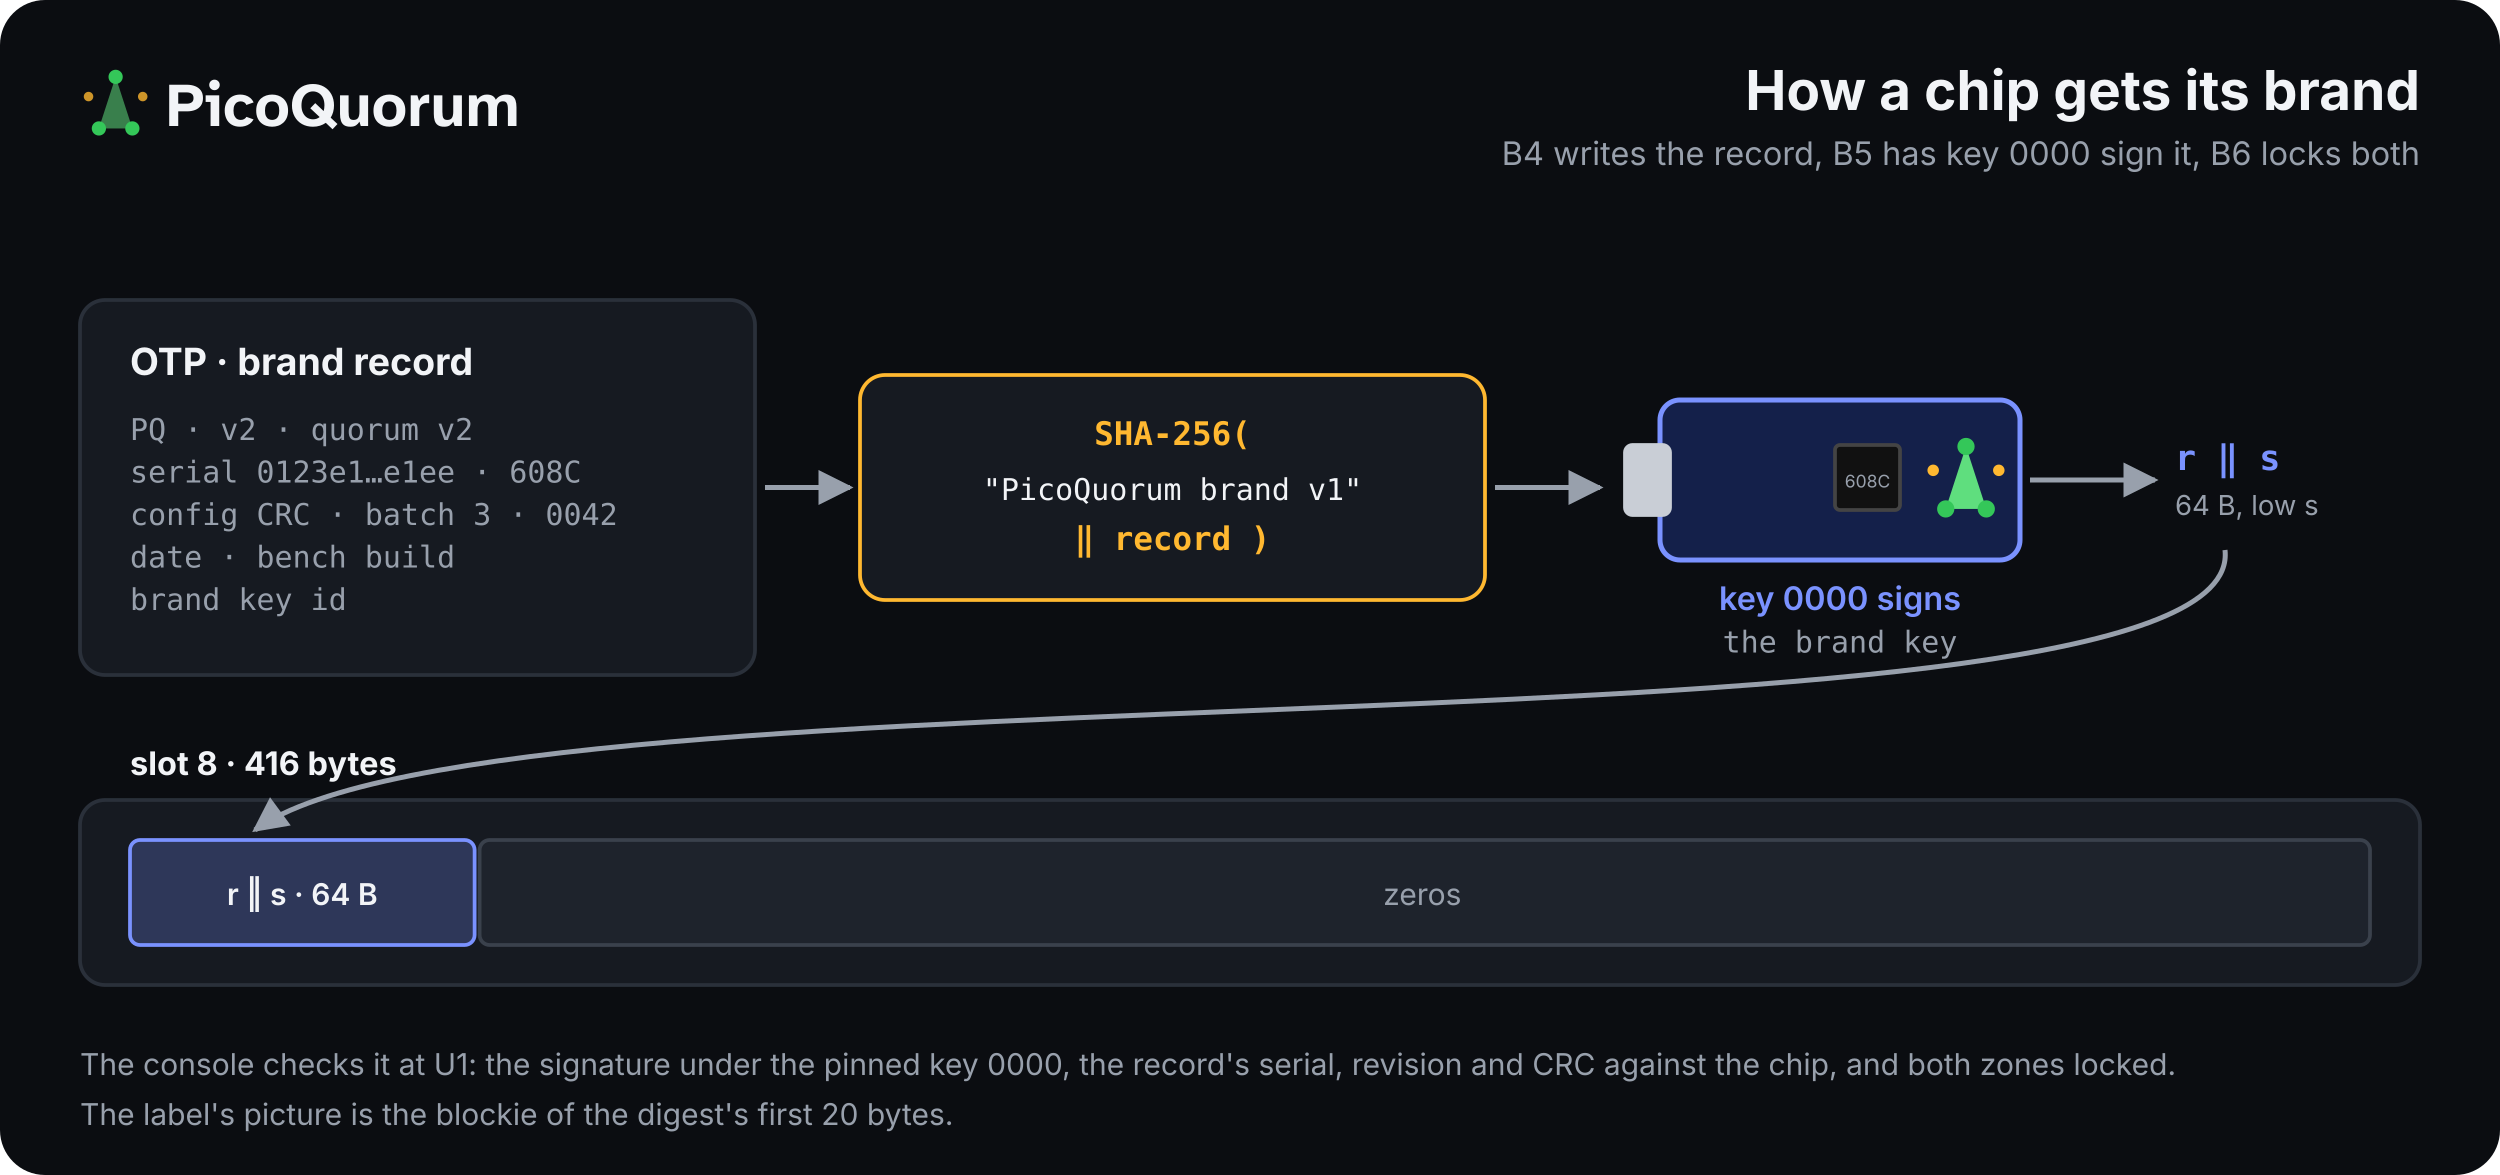
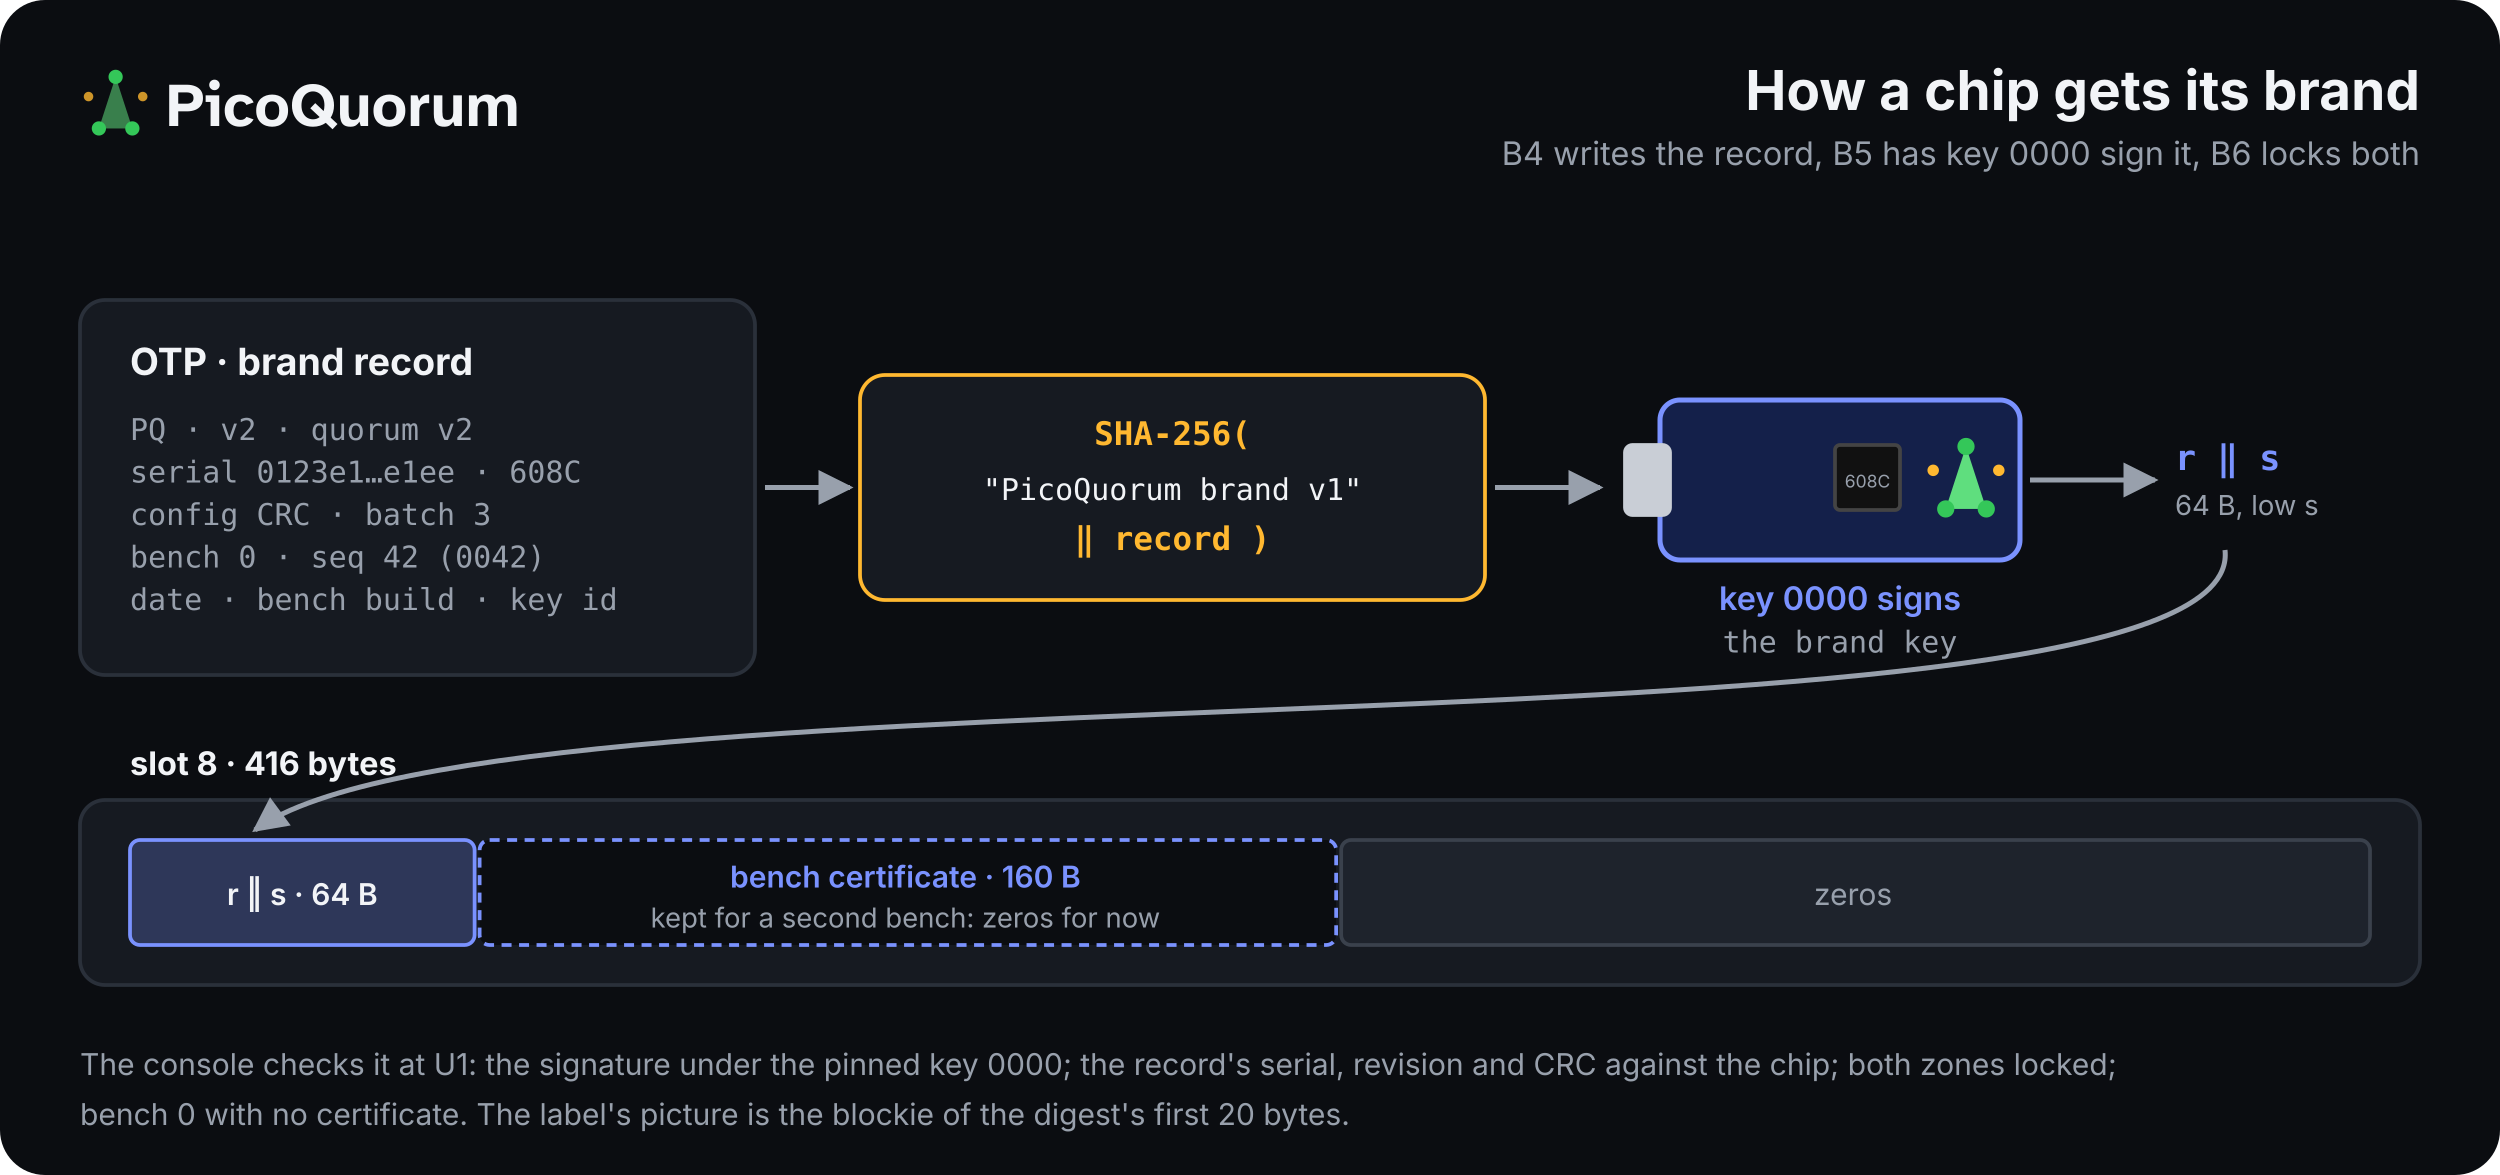
<svg xmlns="http://www.w3.org/2000/svg" viewBox="0 0 1000 470" width="1000" height="470">
  <defs>
    <marker id="a" viewBox="0 0 10 10" refX="9" refY="5" markerWidth="7" markerHeight="7" orient="auto">
      <path d="M0 0 L10 5 L0 10 z" fill="#98A0AC" />
    </marker>
  </defs>
  <rect width="1000" height="470" rx="18" fill="#0B0D11" />
  <g transform="translate(32,26) scale(0.95)">
    <polygon points="15.00,5.00 22.05,26.71 7.95,26.71" fill="#397F4C" />
    <circle cx="15.00" cy="5.00" r="3.00" fill="#34C759" />
    <circle cx="26.41" cy="13.29" r="2.00" fill="#CE9529" />
    <circle cx="22.05" cy="26.71" r="3.00" fill="#34C759" />
    <circle cx="7.95" cy="26.71" r="3.00" fill="#34C759" />
    <circle cx="3.59" cy="13.29" r="2.00" fill="#CE9529" />
    <path transform="translate(36 25.68)" fill="#F2F4F7" d="M1.56 0V-17.37H9.02Q10.89 -17.37 12.43 -16.78Q13.96 -16.2 14.87 -14.96Q15.78 -13.73 15.78 -11.75Q15.78 -9.8 14.87 -8.55Q13.96 -7.31 12.43 -6.73Q10.89 -6.16 9.02 -6.16H5.36V0ZM5.36 -9.39H8.94Q10.17 -9.39 10.98 -9.92Q11.8 -10.45 11.8 -11.75Q11.8 -13.05 10.98 -13.6Q10.17 -14.14 8.94 -14.14H5.36ZM18.98 0V-10.14H16.9V-12.9H22.62V0ZM20.62 -15.08Q19.71 -15.08 19.06 -15.73Q18.41 -16.38 18.41 -17.29Q18.41 -18.23 19.06 -18.86Q19.71 -19.5 20.62 -19.5Q21.55 -19.5 22.19 -18.86Q22.83 -18.23 22.83 -17.29Q22.83 -16.38 22.18 -15.73Q21.53 -15.08 20.62 -15.08ZM31.41 0.31Q29.33 0.31 27.88 -0.55Q26.44 -1.4 25.69 -2.95Q24.93 -4.5 24.93 -6.5Q24.93 -8.5 25.75 -10.02Q26.57 -11.54 28.04 -12.39Q29.51 -13.23 31.46 -13.23Q32.58 -13.23 33.66 -12.91Q34.74 -12.58 35.63 -11.86Q36.53 -11.13 37.1 -9.93L34.03 -8.84Q33.72 -9.65 33.07 -10.01Q32.42 -10.37 31.62 -10.37Q30.86 -10.37 30.17 -10Q29.48 -9.62 29.05 -8.76Q28.63 -7.9 28.63 -6.47Q28.63 -5.04 29.07 -4.17Q29.51 -3.3 30.19 -2.92Q30.86 -2.55 31.62 -2.55Q32.5 -2.55 33.11 -2.9Q33.72 -3.25 34.09 -3.85L37.08 -2.76Q36.45 -1.66 35.53 -0.97Q34.61 -0.29 33.54 0.01Q32.47 0.31 31.41 0.31ZM44.9 0.31Q43.58 0.31 42.38 -0.09Q41.18 -0.49 40.23 -1.33Q39.29 -2.16 38.74 -3.43Q38.19 -4.71 38.19 -6.45Q38.19 -8.22 38.74 -9.49Q39.29 -10.76 40.23 -11.6Q41.18 -12.43 42.38 -12.83Q43.58 -13.23 44.9 -13.23Q46.2 -13.23 47.4 -12.83Q48.59 -12.43 49.54 -11.6Q50.49 -10.76 51.05 -9.49Q51.61 -8.22 51.61 -6.45Q51.61 -4.71 51.05 -3.43Q50.49 -2.16 49.54 -1.33Q48.59 -0.49 47.4 -0.09Q46.2 0.31 44.9 0.31ZM44.9 -2.55Q45.71 -2.55 46.4 -2.92Q47.09 -3.3 47.49 -4.16Q47.89 -5.02 47.89 -6.45Q47.89 -7.9 47.49 -8.76Q47.09 -9.62 46.4 -10Q45.71 -10.37 44.9 -10.37Q44.07 -10.37 43.39 -10Q42.72 -9.62 42.3 -8.76Q41.89 -7.9 41.89 -6.45Q41.89 -5.02 42.3 -4.16Q42.72 -3.3 43.39 -2.92Q44.07 -2.55 44.9 -2.55ZM62.09 0.31Q59.46 0.31 57.47 -0.82Q55.48 -1.95 54.37 -3.98Q53.25 -6.01 53.25 -8.68Q53.25 -11.36 54.37 -13.39Q55.48 -15.42 57.47 -16.55Q59.46 -17.68 62.09 -17.68Q64.71 -17.68 66.7 -16.55Q68.69 -15.42 69.82 -13.39Q70.95 -11.36 70.95 -8.68Q70.95 -7.18 70.59 -5.88Q70.23 -4.58 69.55 -3.51L72.41 -0.83L70.33 1.38L67.5 -1.33Q66.38 -0.55 65.03 -0.12Q63.67 0.31 62.09 0.31ZM62.09 -2.81Q62.87 -2.81 63.6 -3.04Q64.32 -3.28 64.9 -3.77L60.97 -7.46L63.05 -9.62L66.59 -6.27Q66.74 -6.81 66.83 -7.41Q66.92 -8.01 66.92 -8.68Q66.92 -10.61 66.27 -11.91Q65.62 -13.21 64.52 -13.88Q63.41 -14.56 62.09 -14.56Q60.79 -14.56 59.68 -13.88Q58.58 -13.21 57.92 -11.91Q57.25 -10.61 57.25 -8.68Q57.25 -6.76 57.92 -5.46Q58.58 -4.16 59.68 -3.48Q60.79 -2.81 62.09 -2.81ZM77.87 0.31Q76.21 0.31 75.24 -0.32Q74.28 -0.96 73.88 -2.17Q73.48 -3.38 73.48 -5.07V-12.9H77.09V-5.98Q77.09 -5.07 77.19 -4.26Q77.3 -3.46 77.75 -3Q78.21 -2.55 79.2 -2.55Q80.5 -2.55 81.08 -3.38Q81.67 -4.21 81.67 -6.06V-12.9H85.31V0H82.21L81.67 -1.82Q81.09 -0.88 80.24 -0.29Q79.38 0.31 77.87 0.31ZM94.28 0.31Q92.95 0.31 91.75 -0.09Q90.56 -0.49 89.61 -1.33Q88.66 -2.16 88.11 -3.43Q87.57 -4.71 87.57 -6.45Q87.57 -8.22 88.11 -9.49Q88.66 -10.76 89.61 -11.6Q90.56 -12.43 91.75 -12.83Q92.95 -13.23 94.28 -13.23Q95.58 -13.23 96.77 -12.83Q97.97 -12.43 98.92 -11.6Q99.87 -10.76 100.42 -9.49Q100.98 -8.22 100.98 -6.45Q100.98 -4.71 100.42 -3.43Q99.87 -2.16 98.92 -1.33Q97.97 -0.49 96.77 -0.09Q95.58 0.31 94.28 0.31ZM94.28 -2.55Q95.08 -2.55 95.77 -2.92Q96.46 -3.3 96.86 -4.16Q97.27 -5.02 97.27 -6.45Q97.27 -7.9 96.86 -8.76Q96.46 -9.62 95.77 -10Q95.08 -10.37 94.28 -10.37Q93.44 -10.37 92.77 -10Q92.09 -9.62 91.68 -8.76Q91.26 -7.9 91.26 -6.45Q91.26 -5.02 91.68 -4.16Q92.09 -3.3 92.77 -2.92Q93.44 -2.55 94.28 -2.55ZM103.25 0V-12.9H106.05L106.76 -10.53Q107.2 -11.52 107.8 -12.13Q108.39 -12.74 109.2 -13Q110.01 -13.26 111.02 -13.23V-9.59Q109.59 -9.75 108.68 -9.44Q107.77 -9.13 107.31 -8.36Q106.86 -7.59 106.86 -6.32V0ZM117.36 0.31Q115.7 0.31 114.74 -0.32Q113.78 -0.96 113.37 -2.17Q112.97 -3.38 112.97 -5.07V-12.9H116.58V-5.98Q116.58 -5.07 116.69 -4.26Q116.79 -3.46 117.25 -3Q117.7 -2.55 118.69 -2.55Q119.99 -2.55 120.57 -3.38Q121.16 -4.21 121.16 -6.06V-12.9H124.8V0H121.71L121.16 -1.82Q120.59 -0.88 119.73 -0.29Q118.87 0.31 117.36 0.31ZM127.76 0V-12.9H130.86L131.38 -11.13Q131.66 -11.65 132.21 -12.12Q132.76 -12.58 133.54 -12.91Q134.32 -13.23 135.28 -13.23Q136.79 -13.23 137.71 -12.68Q138.63 -12.12 139.07 -11.05Q139.83 -12.14 140.97 -12.69Q142.12 -13.23 143.47 -13.23Q145.11 -13.23 146.04 -12.61Q146.98 -11.99 147.38 -10.79Q147.78 -9.59 147.78 -7.9V0H144.17V-6.99Q144.17 -7.9 144.04 -8.68Q143.91 -9.46 143.47 -9.93Q143.03 -10.4 142.01 -10.4Q140.79 -10.4 140.18 -9.5Q139.57 -8.61 139.57 -6.84V0H135.93V-6.99Q135.93 -7.9 135.82 -8.68Q135.72 -9.46 135.28 -9.93Q134.84 -10.4 133.85 -10.4Q133.02 -10.4 132.47 -9.97Q131.92 -9.54 131.65 -8.75Q131.38 -7.96 131.38 -6.79V0Z" />
  </g>
  <text x="968" y="44" font-family="Inter, Helvetica, Arial, sans-serif" font-size="22" font-weight="700" fill="#F2F4F7" text-anchor="end">How a chip gets its brand</text>
  <text x="968" y="66" font-family="Inter, Helvetica, Arial, sans-serif" font-size="13" font-weight="400" fill="#98A0AC" text-anchor="end">B4 writes the record, B5 has key 0000 sign it, B6 locks both</text>
  <rect x="32" y="120" width="270" height="150" rx="10" fill="#161A21" stroke="#2A303A" stroke-width="1.5" />
  <text x="52" y="150" font-family="Inter, Helvetica, Arial, sans-serif" font-size="15" font-weight="700" fill="#F2F4F7" text-anchor="start">OTP · brand record</text>
  <text x="52" y="176" font-family="JetBrains Mono, Menlo, Consolas, monospace" font-size="12" font-weight="400" fill="#98A0AC" text-anchor="start">PQ · v2 · quorum v2</text>
  <text x="52" y="193" font-family="JetBrains Mono, Menlo, Consolas, monospace" font-size="12" font-weight="400" fill="#98A0AC" text-anchor="start">serial 0123e1…e1ee · 608C</text>
-   <text x="52" y="210" font-family="JetBrains Mono, Menlo, Consolas, monospace" font-size="12" font-weight="400" fill="#98A0AC" text-anchor="start">config CRC · batch 3 · 0042</text>
-   <text x="52" y="227" font-family="JetBrains Mono, Menlo, Consolas, monospace" font-size="12" font-weight="400" fill="#98A0AC" text-anchor="start">date · bench build</text>
-   <text x="52" y="244" font-family="JetBrains Mono, Menlo, Consolas, monospace" font-size="12" font-weight="400" fill="#98A0AC" text-anchor="start">brand key id</text>
+   <text x="52" y="210" font-family="JetBrains Mono, Menlo, Consolas, monospace" font-size="12" font-weight="400" fill="#98A0AC" text-anchor="start">config CRC · batch 3</text>
+   <text x="52" y="227" font-family="JetBrains Mono, Menlo, Consolas, monospace" font-size="12" font-weight="400" fill="#98A0AC" text-anchor="start">bench 0 · seq 42 (0042)</text>
+   <text x="52" y="244" font-family="JetBrains Mono, Menlo, Consolas, monospace" font-size="12" font-weight="400" fill="#98A0AC" text-anchor="start">date · bench build · key id</text>
  <line x1="306" y1="195" x2="340" y2="195" stroke="#98A0AC" stroke-width="2" marker-end="url(#a)" />
  <rect x="344" y="150" width="250" height="90" rx="10" fill="#161A21" stroke="#FFB830" stroke-width="1.5" />
  <text x="469" y="178" font-family="JetBrains Mono, Menlo, Consolas, monospace" font-size="13" font-weight="600" fill="#FFB830" text-anchor="middle">SHA-256(</text>
  <text x="469" y="200" font-family="JetBrains Mono, Menlo, Consolas, monospace" font-size="12" font-weight="400" fill="#F2F4F7" text-anchor="middle">"PicoQuorum brand v1"</text>
  <text x="469" y="220" font-family="JetBrains Mono, Menlo, Consolas, monospace" font-size="13" font-weight="600" fill="#FFB830" text-anchor="middle">‖ record )</text>
  <line x1="598" y1="195" x2="640" y2="195" stroke="#98A0AC" stroke-width="2" marker-end="url(#a)" />
  <rect x="664" y="160" width="144" height="64" rx="8" fill="#14204A" stroke="#7A92FF" stroke-width="2" />
  <rect x="650" y="178" width="18" height="28" rx="3" fill="#C9CED6" stroke="#C9CED6" stroke-width="1.5" />
  <rect x="734" y="178" width="26" height="26" rx="2" fill="#111" stroke="#444" stroke-width="1.5" />
  <text x="747" y="195" font-family="Inter, Helvetica, Arial, sans-serif" font-size="7" font-weight="400" fill="#98A0AC" text-anchor="middle">608C</text>
  <g transform="translate(768,174) scale(1.15)">
    <polygon points="16,4 23.05,25.71 8.95,25.71" fill="#5FDE7E" />
    <circle cx="16" cy="4" r="3" fill="#34C759" />
    <circle cx="27.41" cy="12.29" r="2" fill="#FFB830" />
    <circle cx="23.05" cy="25.71" r="3" fill="#34C759" />
    <circle cx="8.95" cy="25.71" r="3" fill="#34C759" />
    <circle cx="4.59" cy="12.29" r="2" fill="#FFB830" />
  </g>
  <text x="736" y="244" font-family="Inter, Helvetica, Arial, sans-serif" font-size="13" font-weight="600" fill="#7A92FF" text-anchor="middle">key 0000 signs</text>
  <text x="736" y="261" font-family="JetBrains Mono, Menlo, Consolas, monospace" font-size="12" font-weight="400" fill="#98A0AC" text-anchor="middle">the brand key</text>
  <line x1="812" y1="192" x2="862" y2="192" stroke="#98A0AC" stroke-width="2" marker-end="url(#a)" />
  <text x="870" y="188" font-family="JetBrains Mono, Menlo, Consolas, monospace" font-size="14" font-weight="600" fill="#7A92FF" text-anchor="start">r ‖ s</text>
  <text x="870" y="206" font-family="Inter, Helvetica, Arial, sans-serif" font-size="11" font-weight="400" fill="#98A0AC" text-anchor="start">64 B, low s</text>
  <rect x="32" y="320" width="936" height="74" rx="10" fill="#161A21" stroke="#2A303A" stroke-width="1.5" />
  <text x="52" y="310" font-family="Inter, Helvetica, Arial, sans-serif" font-size="13" font-weight="700" fill="#F2F4F7" text-anchor="start">slot 8 · 416 bytes</text>
  <rect x="52" y="336" width="137.846" height="42" rx="4" fill="#7A92FF40" stroke="#7A92FF" stroke-width="1.5" />
  <text x="120.923" y="362" font-family="Inter, Helvetica, Arial, sans-serif" font-size="12" font-weight="600" fill="#F2F4F7" text-anchor="middle">r ‖ s · 64 B</text>
-   <rect x="191.846" y="336" width="756.154" height="42" rx="4" fill="#3A414C40" stroke="#3A414C" stroke-width="1.5" />
-   <text x="568.923" y="362" font-family="Inter, Helvetica, Arial, sans-serif" font-size="12" font-weight="400" fill="#98A0AC" text-anchor="middle">zeros</text>
+   <rect x="191.846" y="336" width="342.615" height="42" rx="4" fill="#0B0D11" stroke="#7A92FF" stroke-width="1.5" stroke-dasharray="4 3" />
+   <text x="362.154" y="355" font-family="Inter, Helvetica, Arial, sans-serif" font-size="12" font-weight="600" fill="#7A92FF" text-anchor="middle">bench certificate · 160 B</text>
+   <text x="362.154" y="371" font-family="Inter, Helvetica, Arial, sans-serif" font-size="11" font-weight="400" fill="#98A0AC" text-anchor="middle">kept for a second bench: zeros for now</text>
+   <rect x="536.462" y="336" width="411.538" height="42" rx="4" fill="#3A414C40" stroke="#3A414C" stroke-width="1.5" />
+   <text x="741.231" y="362" font-family="Inter, Helvetica, Arial, sans-serif" font-size="12" font-weight="400" fill="#98A0AC" text-anchor="middle">zeros</text>
  <path d="M890 220 C 900 310, 200 260, 102 332" fill="none" stroke="#98A0AC" stroke-width="2" marker-end="url(#a)" />
-   <text x="32" y="430" font-family="Inter, Helvetica, Arial, sans-serif" font-size="12" font-weight="400" fill="#98A0AC" text-anchor="start">The console checks it at U1: the signature under the pinned key 0000, the record's serial, revision and CRC against the chip, and both zones locked.</text>
-   <text x="32" y="450" font-family="Inter, Helvetica, Arial, sans-serif" font-size="12" font-weight="400" fill="#98A0AC" text-anchor="start">The label's picture is the blockie of the digest's first 20 bytes.</text>
+   <text x="32" y="430" font-family="Inter, Helvetica, Arial, sans-serif" font-size="12" font-weight="400" fill="#98A0AC" text-anchor="start">The console checks it at U1: the signature under the pinned key 0000; the record's serial, revision and CRC against the chip; both zones locked;</text>
+   <text x="32" y="450" font-family="Inter, Helvetica, Arial, sans-serif" font-size="12" font-weight="400" fill="#98A0AC" text-anchor="start">bench 0 with no certificate. The label's picture is the blockie of the digest's first 20 bytes.</text>
</svg>
